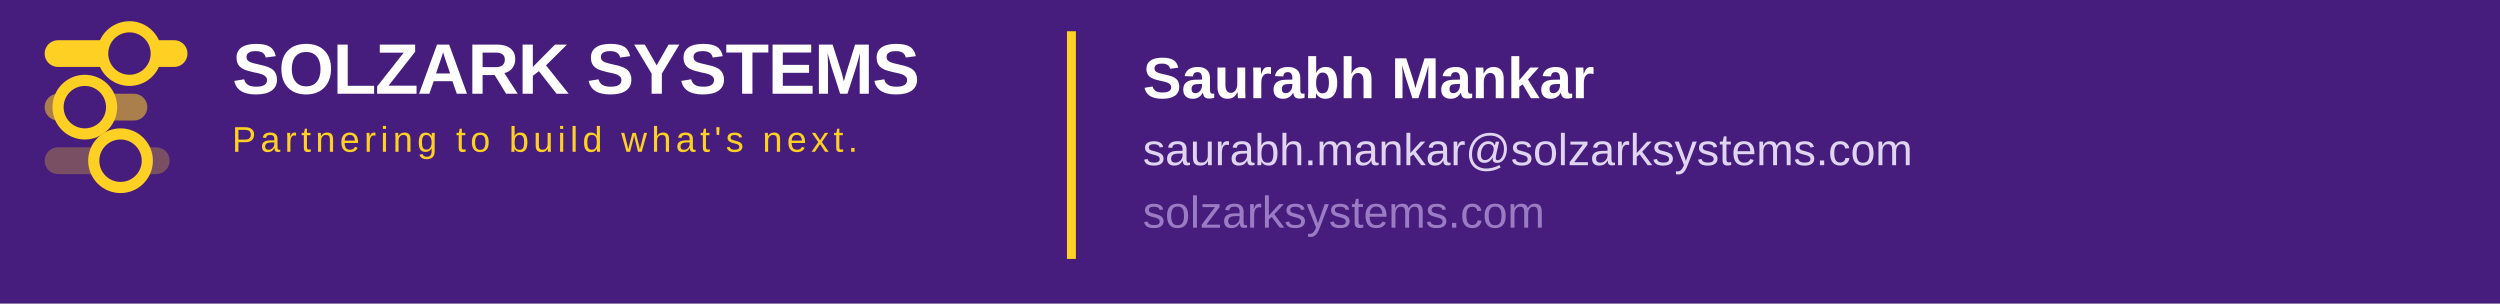
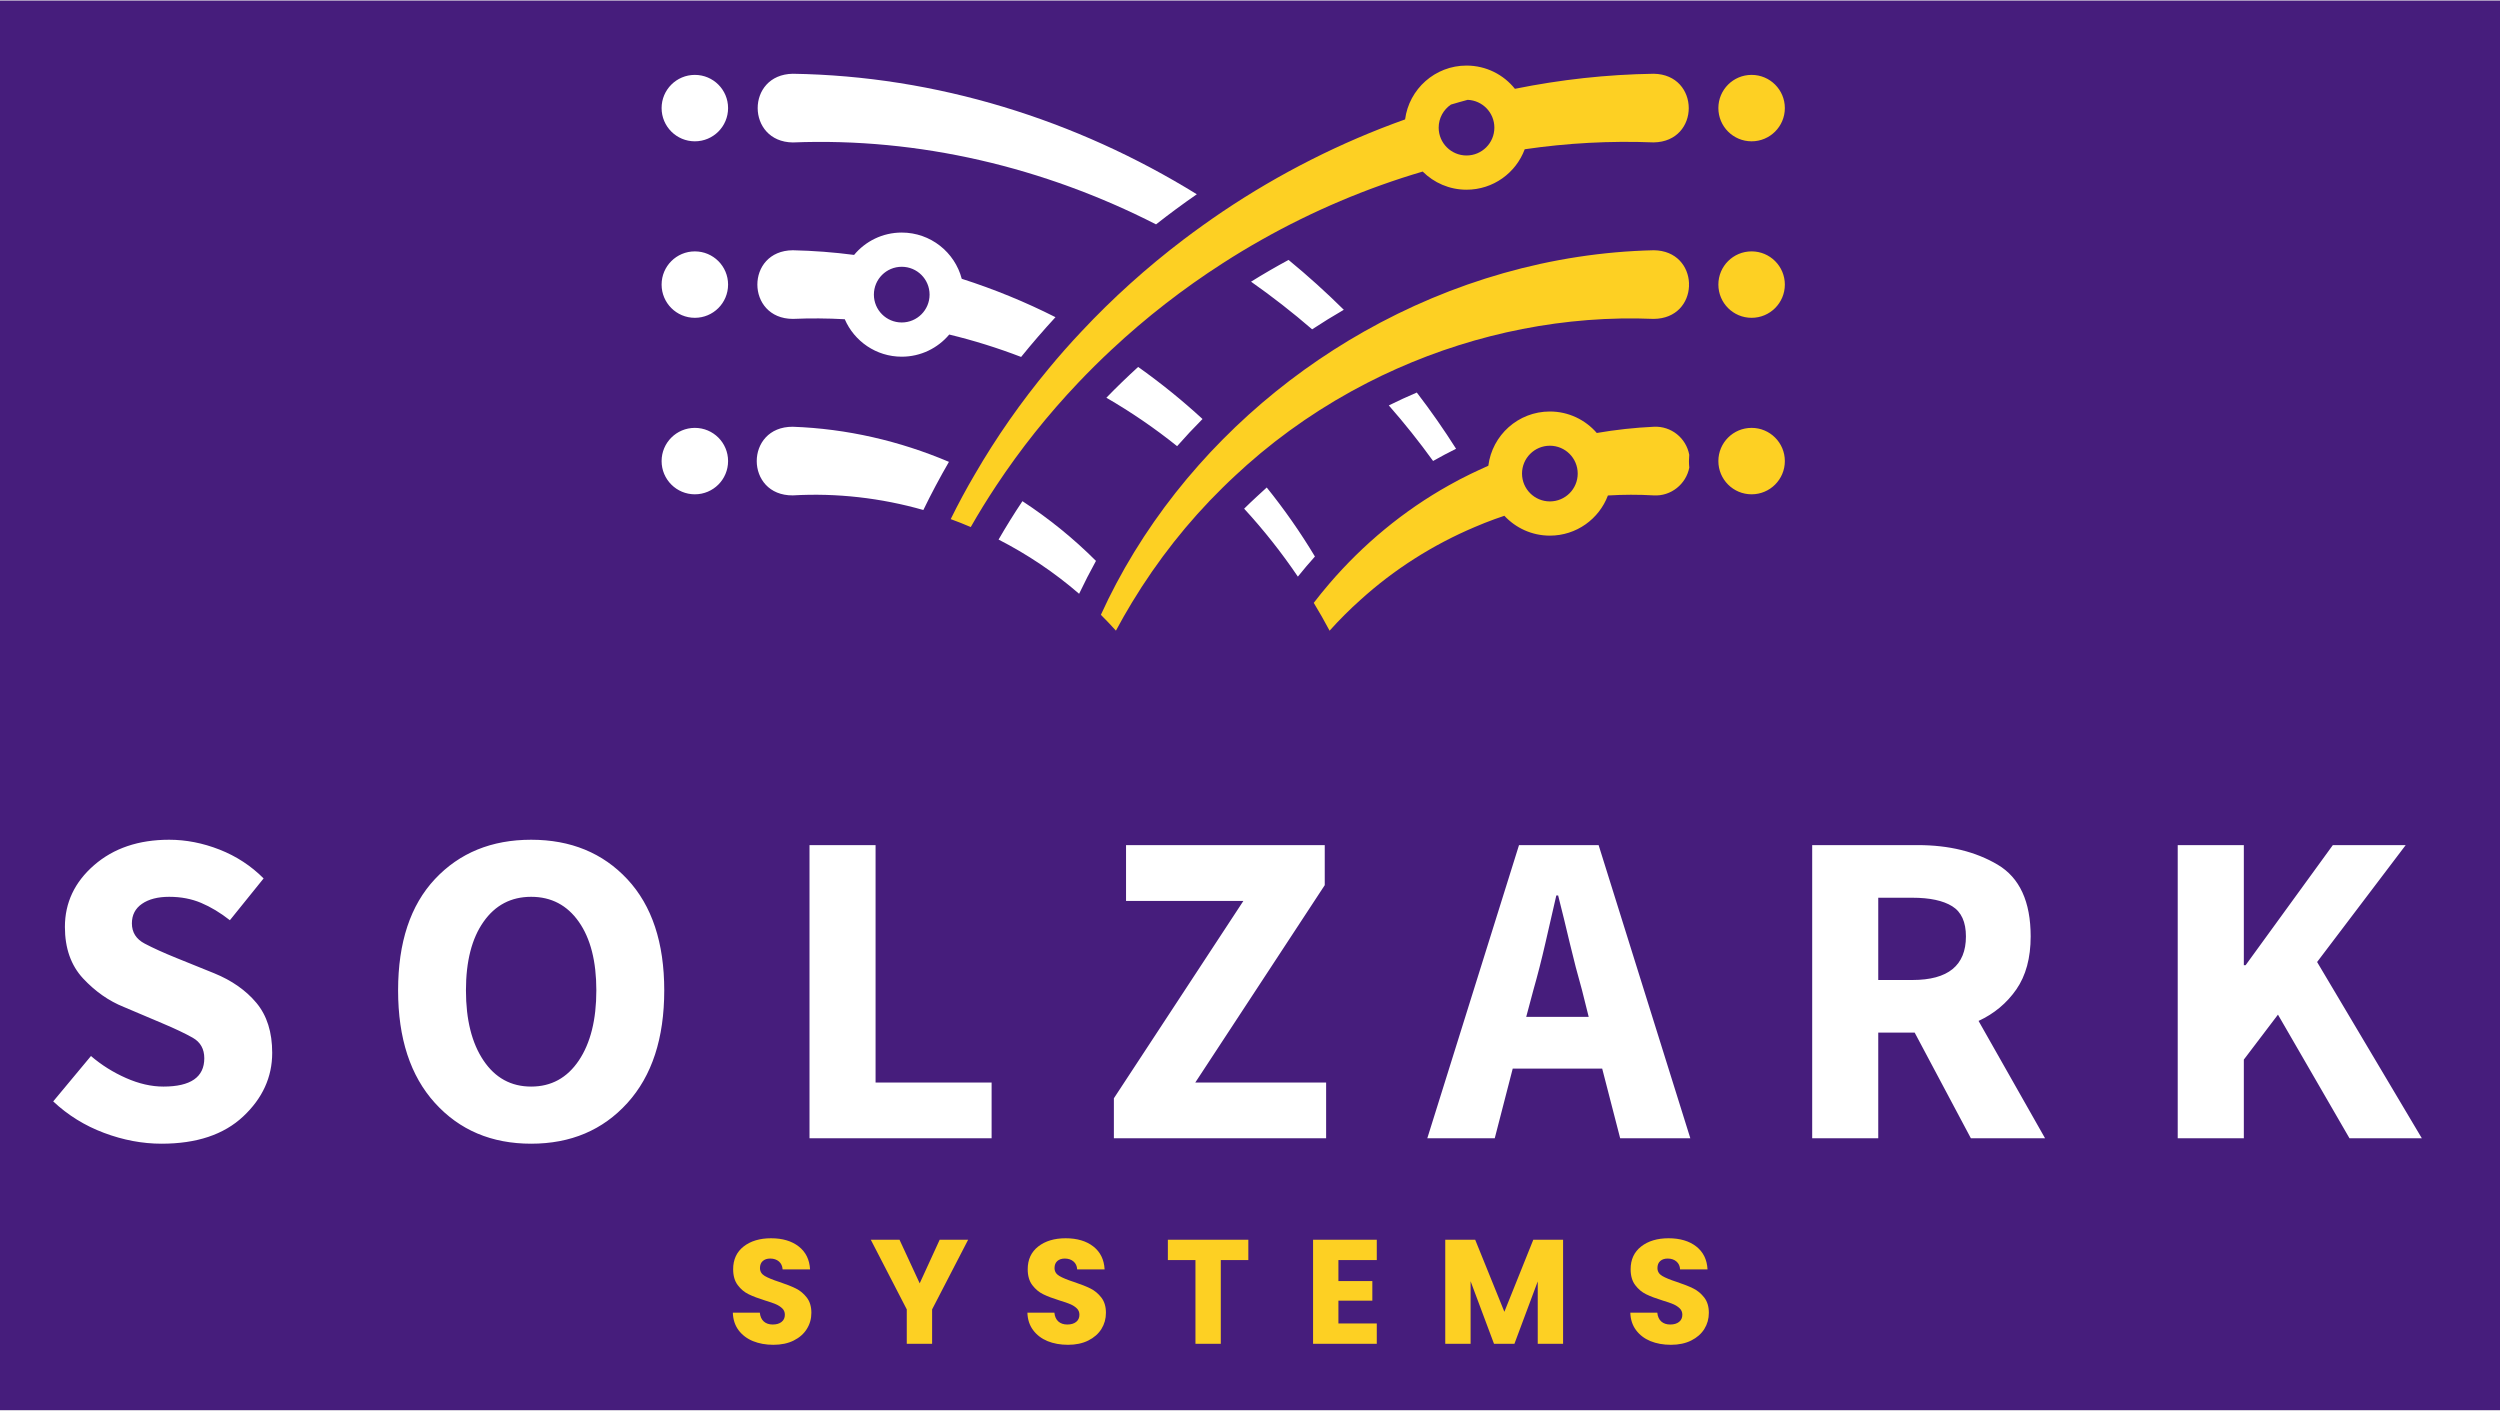
- <svg xmlns="http://www.w3.org/2000/svg" width="560" height="68" viewBox="0 0 560 68">
-   <rect width="560" height="68" fill="#461D7C" />
-   <rect x="10" y="9" width="32" height="6" rx="3" fill="#FDD023" />
-   <rect x="10" y="21" width="23" height="6" rx="3" fill="#FDD023" opacity="0.55" />
-   <rect x="10" y="33" width="28" height="6" rx="3" fill="#FDD023" opacity="0.28" />
-   <circle cx="29" cy="12" r="6" fill="#461D7C" stroke="#FDD023" stroke-width="2.5" />
-   <circle cx="19" cy="24" r="6" fill="#461D7C" stroke="#FDD023" stroke-width="2.5" />
-   <circle cx="27" cy="36" r="6" fill="#461D7C" stroke="#FDD023" stroke-width="2.5" />
-   <text x="52" y="21" font-family="Arial,Helvetica,sans-serif" font-size="16" font-weight="900" fill="#ffffff" letter-spacing="-0.3">SOLZARK SYSTEMS</text>
-   <text x="52" y="34" font-family="Arial,Helvetica,sans-serif" font-size="8" fill="#FDD023" letter-spacing="1">Partnering to build what's next.</text>
-   <line x1="240" y1="7" x2="240" y2="58" stroke="#FDD023" stroke-width="2" />
-   <text x="256" y="22" font-family="Arial,Helvetica,sans-serif" font-size="13" font-weight="700" fill="#ffffff">Saurabh Mankar</text>
-   <text x="256" y="37" font-family="Arial,Helvetica,sans-serif" font-size="10" fill="#e0d4f0">saurabh.mankar@solzarksystems.com</text>
-   <text x="256" y="51" font-family="Arial,Helvetica,sans-serif" font-size="10" fill="#9B7CC4">solzarksystems.com</text>
+ <svg xmlns="http://www.w3.org/2000/svg" width="560" height="316" viewBox="180 240 940 530" preserveAspectRatio="xMidYMid meet">
+   <defs />
+   <rect x="180" y="240" width="940" height="530" fill="#461D7C" />
+   <g transform="matrix(1.406734 0 0 1.406734 639.933 370.685)">
+     <g transform="matrix(0.601871 0 0 0.601871 -43.938 -3.839)">
+       <path fill="#ffffff" transform="translate(-427.057,-493.385)" d="M 308.91 534.676 C 332.903 535.526 356.395 540.99 378.254 550.265 C 374.204 557.254 370.416 564.374 366.889 571.646 C 348.078 566.29 328.439 564.025 308.91 565.158 C 287.616 565.332 287.507 534.568 308.91 534.676 Z M 265.409 378.417 C 257.266 378.417 250.647 385.014 250.647 393.157 C 250.647 401.322 257.266 407.919 265.409 407.919 C 273.573 407.919 280.17 401.322 280.17 393.157 C 280.17 385.014 273.573 378.417 265.409 378.417 Z M 265.409 535.177 C 257.266 535.177 250.647 541.774 250.647 549.917 C 250.647 558.082 257.266 564.679 265.409 564.679 C 273.573 564.679 280.17 558.082 280.17 549.917 C 280.17 541.774 273.573 535.177 265.409 535.177 Z M 308.91 408.419 C 365.082 406.177 420.645 419.501 470.22 444.801 C 476.12 440.163 482.151 435.7 488.334 431.433 C 434.709 398.295 372.593 378.874 308.91 377.916 C 288.008 378.265 288.226 408.158 308.91 408.419 Z M 265.409 456.797 C 257.266 456.797 250.647 463.394 250.647 471.537 C 250.647 479.702 257.266 486.299 265.409 486.299 C 273.573 486.299 280.17 479.702 280.17 471.537 C 280.17 463.394 273.573 456.797 265.409 456.797 Z M 512.415 470.253 C 521.798 476.849 530.856 483.904 539.543 491.415 C 544.137 488.389 548.839 485.493 553.608 482.728 C 545.77 474.977 537.583 467.574 529.07 460.586 C 523.431 463.634 517.858 466.856 512.415 470.253 Z M 514.94 565.724 C 513.046 567.465 511.174 569.251 509.345 571.058 C 518.032 580.507 526.022 590.609 533.207 601.234 C 535.645 598.186 538.171 595.225 540.784 592.308 C 534.361 581.596 527.198 571.363 519.382 561.652 C 517.879 563.002 516.399 564.352 514.94 565.724 Z M 586.026 519.48 C 581.824 521.265 577.688 523.181 573.594 525.206 C 580.54 533.109 587.093 541.339 593.255 549.873 C 596.586 547.979 600.004 546.172 603.466 544.452 C 598.023 535.874 592.21 527.535 586.026 519.48 Z M 448.165 521.787 C 459.138 528.145 469.654 535.33 479.582 543.298 C 483.218 539.162 486.985 535.134 490.86 531.236 C 481.846 522.941 472.288 515.212 462.273 508.114 C 457.44 512.534 452.715 517.085 448.165 521.787 Z M 410.303 503.673 C 399.874 499.667 389.205 496.336 378.385 493.723 C 373.334 499.732 365.757 503.564 357.287 503.564 C 345.944 503.564 336.212 496.706 331.988 486.93 C 324.302 486.495 316.595 486.451 308.91 486.778 C 288.008 486.691 287.856 456.471 308.91 456.296 C 318.032 456.492 327.133 457.189 336.125 458.365 C 341.176 452.29 348.774 448.437 357.287 448.437 C 370.089 448.437 380.845 457.167 383.937 468.968 C 398.241 473.54 412.175 479.244 425.565 486.016 C 420.296 491.742 415.201 497.62 410.303 503.673 Z M 369.654 476 C 369.654 469.164 364.124 463.634 357.287 463.634 C 350.451 463.634 344.921 469.164 344.921 476 C 344.921 482.837 350.451 488.367 357.287 488.367 C 364.124 488.367 369.654 482.837 369.654 476 Z M 400.288 584.774 C 413.09 591.328 425.13 599.405 436.059 608.854 C 438.411 603.912 440.914 599.035 443.549 594.245 C 433.621 584.317 422.648 575.434 410.891 567.727 C 407.168 573.279 403.64 578.983 400.288 584.774 Z" />
+     </g>
+     <g transform="matrix(0.601871 0 0 0.601871 38.637 0)">
+       <path fill="#FDD023" transform="translate(-564.254,-499.765)" d="M 564.058 515.169 C 544.812 525.031 526.762 537.289 510.52 551.702 C 508.866 553.183 507.211 554.663 505.6 556.187 C 503.662 557.973 501.746 559.802 499.852 561.674 C 484.328 576.893 470.808 594.115 459.53 612.73 C 457.048 616.823 454.675 620.982 452.41 625.227 C 450.255 622.832 448.012 620.481 445.726 618.195 C 447.86 613.492 450.146 608.854 452.563 604.304 C 462.621 585.362 474.966 567.727 489.183 551.702 C 492.624 547.805 496.172 544.017 499.852 540.316 C 514.744 525.271 531.335 511.881 549.21 500.451 C 553.586 497.642 558.071 494.964 562.6 492.395 C 601.659 470.296 645.922 457.32 691.252 456.296 C 701.376 456.405 706.601 463.525 706.906 470.84 L 706.906 470.993 C 706.906 471.189 706.884 471.363 706.884 471.537 C 706.884 471.733 706.906 471.907 706.906 472.081 L 706.906 472.277 C 706.601 479.593 701.376 486.712 691.208 486.778 C 652.127 485.145 612.915 493.004 577.165 508.898 C 572.745 510.858 568.369 512.948 564.058 515.169 Z M 450.473 500.451 C 445.378 505.197 440.414 510.117 435.624 515.169 C 422.212 529.299 410.02 544.583 399.242 560.869 C 395.28 566.856 391.491 572.974 387.943 579.223 C 385.003 577.96 382.042 576.784 379.038 575.695 C 382.369 568.924 385.939 562.284 389.772 555.774 C 399.351 539.249 410.325 523.573 422.517 508.898 C 427.176 503.237 432.031 497.751 437.083 492.395 C 450.973 477.546 466.17 463.895 482.391 451.572 C 488.095 447.261 493.908 443.102 499.83 439.096 C 524.977 422.201 552.236 408.376 580.823 398.186 C 582.586 384.709 594.126 374.281 608.103 374.281 C 616.812 374.281 624.563 378.308 629.593 384.601 C 649.819 380.507 670.437 378.221 691.23 377.916 C 711.935 378.221 712.044 408.093 691.208 408.398 C 671.983 407.636 652.824 408.681 633.947 411.446 C 630.05 421.94 619.969 429.408 608.103 429.408 C 600.483 429.408 593.625 426.316 588.639 421.352 C 563.819 428.646 539.847 438.835 517.27 451.55 C 511.348 454.881 505.534 458.387 499.83 462.066 C 482.282 473.344 465.735 486.19 450.473 500.451 Z M 595.737 401.844 C 595.737 408.681 601.289 414.211 608.103 414.211 C 614.94 414.211 620.47 408.681 620.47 401.844 C 620.47 395.182 615.201 389.761 608.604 389.499 C 606.122 390.174 603.662 390.849 601.223 391.589 L 601.202 391.589 C 597.914 393.81 595.737 397.577 595.737 401.844 Z M 734.709 407.919 C 742.852 407.919 749.471 401.322 749.471 393.157 C 749.471 385.014 742.852 378.417 734.709 378.417 C 726.544 378.417 719.947 385.014 719.947 393.157 C 719.947 401.322 726.544 407.919 734.709 407.919 Z M 734.709 456.797 C 726.544 456.797 719.947 463.394 719.947 471.537 C 719.947 479.702 726.544 486.299 734.709 486.299 C 742.852 486.299 749.471 479.702 749.471 471.537 C 749.471 463.394 742.852 456.797 734.709 456.797 Z M 706.884 549.917 C 706.884 550.897 706.928 551.855 707.036 552.813 C 705.643 560.085 698.937 565.637 691.208 565.158 C 684.437 564.766 677.644 564.788 670.895 565.201 C 666.976 575.63 656.917 583.033 645.116 583.033 C 637.148 583.033 629.963 579.636 624.912 574.215 C 623.475 574.672 622.059 575.173 620.644 575.695 C 617.64 576.784 614.679 577.96 611.739 579.223 C 593.233 587.06 575.989 597.968 560.988 611.576 C 558.593 613.71 556.242 615.93 553.978 618.195 C 551.692 620.481 549.449 622.832 547.294 625.249 C 545.073 621.069 542.721 616.932 540.261 612.882 C 542.482 609.987 544.79 607.135 547.163 604.369 C 562.142 586.908 580.104 571.972 600.309 560.673 C 603.444 558.909 606.623 557.232 609.867 555.665 C 611.043 555.099 612.218 554.533 613.416 553.988 C 614.875 553.314 616.333 552.639 617.792 551.985 C 619.49 538.421 631.073 527.905 645.116 527.905 C 653.433 527.905 660.901 531.607 665.952 537.442 C 674.313 536.005 682.804 535.068 691.317 534.676 C 699.046 534.306 705.665 539.749 707.015 547.13 C 706.928 548.045 706.884 548.981 706.884 549.917 Z M 657.483 555.469 C 657.483 548.632 651.953 543.102 645.116 543.102 C 638.302 543.102 632.75 548.632 632.75 555.469 C 632.75 562.305 638.302 567.836 645.116 567.836 C 651.953 567.836 657.483 562.305 657.483 555.469 Z M 734.709 535.177 C 726.544 535.177 719.947 541.774 719.947 549.917 C 719.947 558.082 726.544 564.679 734.709 564.679 C 742.852 564.679 749.471 558.082 749.471 549.917 C 749.471 541.774 742.852 535.177 734.709 535.177 Z" />
+     </g>
+   </g>
+   <g transform="matrix(1.921154 0 0 1.921154 645.310 612.673)">
+     <path fill="#ffffff" transform="translate(-234.87,28.685)" d="M 24.29 1.06 L 24.29 1.06 Q 18.66 1.06 13.02 -1.06 Q 7.39 -3.17 3.08 -7.22 L 3.08 -7.22 L 10.47 -16.1 Q 13.55 -13.46 17.34 -11.79 Q 21.12 -10.12 24.64 -10.12 L 24.64 -10.12 Q 32.65 -10.12 32.65 -15.66 L 32.65 -15.66 Q 32.65 -18.39 30.4 -19.67 Q 28.16 -20.94 24.38 -22.53 L 24.38 -22.53 L 16.9 -25.7 Q 12.5 -27.46 8.93 -31.28 Q 5.37 -35.11 5.37 -41.36 L 5.37 -41.36 Q 5.37 -48.49 11.09 -53.46 Q 16.81 -58.43 25.78 -58.43 L 25.78 -58.43 Q 30.71 -58.43 35.64 -56.5 Q 40.57 -54.56 44.26 -50.86 L 44.26 -50.86 L 37.66 -42.68 Q 34.85 -44.88 32.03 -46.07 Q 29.22 -47.26 25.78 -47.26 L 25.78 -47.26 Q 22.44 -47.26 20.46 -45.89 Q 18.48 -44.53 18.48 -42.06 L 18.48 -42.06 Q 18.48 -39.42 20.99 -38.1 Q 23.5 -36.78 27.19 -35.29 L 27.19 -35.29 L 34.58 -32.3 Q 39.78 -30.18 42.86 -26.49 Q 45.94 -22.79 45.94 -16.72 L 45.94 -16.72 Q 45.94 -9.59 40.26 -4.27 Q 34.58 1.06 24.29 1.06 Z M 96.62 1.06 L 96.62 1.06 Q 85.01 1.06 77.79 -6.91 Q 70.58 -14.87 70.58 -28.95 L 70.58 -28.95 Q 70.58 -43.03 77.79 -50.73 Q 85.01 -58.43 96.62 -58.43 L 96.62 -58.43 Q 108.24 -58.43 115.46 -50.69 Q 122.67 -42.94 122.67 -28.95 L 122.67 -28.95 Q 122.67 -14.87 115.46 -6.91 Q 108.24 1.06 96.62 1.06 Z M 96.62 -10.12 L 96.62 -10.12 Q 102.52 -10.12 105.95 -15.22 Q 109.38 -20.33 109.38 -28.95 L 109.38 -28.95 Q 109.38 -37.49 105.95 -42.37 Q 102.52 -47.26 96.62 -47.26 L 96.62 -47.26 Q 90.73 -47.26 87.3 -42.37 Q 83.86 -37.49 83.86 -28.95 L 83.86 -28.95 Q 83.86 -20.33 87.3 -15.22 Q 90.73 -10.12 96.62 -10.12 Z M 186.74 0 L 151.1 0 L 151.1 -57.38 L 164.03 -57.38 L 164.03 -10.91 L 186.74 -10.91 L 186.74 0 Z M 252.21 0 L 210.67 0 L 210.67 -7.83 L 236.02 -46.46 L 213.05 -46.46 L 213.05 -57.38 L 251.94 -57.38 L 251.94 -49.54 L 226.6 -10.91 L 252.21 -10.91 L 252.21 0 Z M 292.78 -29.04 L 292.78 -29.04 L 291.37 -23.76 L 303.6 -23.76 L 302.28 -29.04 Q 301.05 -33.35 299.9 -38.19 Q 298.76 -43.03 297.62 -47.52 L 297.62 -47.52 L 297.26 -47.52 Q 296.21 -42.94 295.11 -38.15 Q 294.01 -33.35 292.78 -29.04 Z M 323.49 0 L 309.76 0 L 306.24 -13.64 L 288.73 -13.64 L 285.21 0 L 272.01 0 L 289.96 -57.38 L 305.54 -57.38 L 323.49 0 Z M 360.27 -47.08 L 360.27 -30.98 L 366.96 -30.98 Q 377.43 -30.98 377.43 -39.51 L 377.43 -39.51 Q 377.43 -43.74 374.75 -45.41 Q 372.06 -47.08 366.96 -47.08 L 366.96 -47.08 L 360.27 -47.08 Z M 360.27 -20.68 L 360.27 0 L 347.34 0 L 347.34 -57.38 L 368.02 -57.38 Q 377.17 -57.38 383.64 -53.55 Q 390.1 -49.72 390.1 -39.51 L 390.1 -39.51 Q 390.1 -33.18 387.29 -29.13 Q 384.47 -25.08 379.9 -22.97 L 379.9 -22.97 L 392.92 0 L 378.4 0 L 367.4 -20.68 L 360.27 -20.68 Z M 431.82 0 L 418.88 0 L 418.88 -57.38 L 431.82 -57.38 L 431.82 -33.88 L 432.17 -33.88 L 449.24 -57.38 L 463.5 -57.38 L 446.16 -34.5 L 466.66 0 L 452.5 0 L 438.5 -24.2 L 431.82 -15.4 L 431.82 0 Z" />
+   </g>
+   <g transform="matrix(1.921154 0 0 1.921154 639.038 725.403)">
+     <path fill="#FDD023" transform="translate(-96.73,10.225)" d="M 9.16 0.2 L 9.16 0.2 Q 6.93 0.2 5.16 -0.52 Q 3.39 -1.25 2.33 -2.67 Q 1.28 -4.09 1.22 -6.09 L 1.22 -6.09 L 6.5 -6.09 Q 6.61 -4.96 7.28 -4.36 Q 7.95 -3.77 9.02 -3.77 L 9.02 -3.77 Q 10.12 -3.77 10.76 -4.28 Q 11.4 -4.79 11.4 -5.68 L 11.4 -5.68 Q 11.4 -6.44 10.89 -6.93 Q 10.38 -7.42 9.64 -7.74 Q 8.9 -8.06 7.54 -8.47 L 7.54 -8.47 Q 5.57 -9.08 4.32 -9.69 Q 3.07 -10.29 2.18 -11.48 Q 1.28 -12.67 1.28 -14.59 L 1.28 -14.59 Q 1.28 -17.43 3.33 -19.04 Q 5.39 -20.65 8.7 -20.65 L 8.7 -20.65 Q 12.06 -20.65 14.12 -19.04 Q 16.18 -17.43 16.33 -14.56 L 16.33 -14.56 L 10.96 -14.56 Q 10.9 -15.54 10.24 -16.11 Q 9.57 -16.68 8.53 -16.68 L 8.53 -16.68 Q 7.63 -16.68 7.08 -16.2 Q 6.53 -15.72 6.53 -14.82 L 6.53 -14.82 Q 6.53 -13.83 7.45 -13.28 Q 8.38 -12.73 10.35 -12.09 L 10.35 -12.09 Q 12.33 -11.43 13.56 -10.82 Q 14.79 -10.21 15.69 -9.05 Q 16.59 -7.89 16.59 -6.06 L 16.59 -6.06 Q 16.59 -4.32 15.7 -2.9 Q 14.82 -1.48 13.14 -0.64 Q 11.46 0.2 9.16 0.2 Z M 41.7 -20.36 L 47.27 -20.36 L 40.22 -6.73 L 40.22 0 L 35.26 0 L 35.26 -6.73 L 28.22 -20.36 L 33.84 -20.36 L 37.79 -11.83 L 41.7 -20.36 Z M 66.82 0.2 L 66.82 0.2 Q 64.58 0.2 62.81 -0.52 Q 61.05 -1.25 59.99 -2.67 Q 58.93 -4.09 58.87 -6.09 L 58.87 -6.09 L 64.15 -6.09 Q 64.26 -4.96 64.93 -4.36 Q 65.6 -3.77 66.67 -3.77 L 66.67 -3.77 Q 67.77 -3.77 68.41 -4.28 Q 69.05 -4.79 69.05 -5.68 L 69.05 -5.68 Q 69.05 -6.44 68.54 -6.93 Q 68.03 -7.42 67.29 -7.74 Q 66.56 -8.06 65.19 -8.47 L 65.19 -8.47 Q 63.22 -9.08 61.97 -9.69 Q 60.73 -10.29 59.83 -11.48 Q 58.93 -12.67 58.93 -14.59 L 58.93 -14.59 Q 58.93 -17.43 60.99 -19.04 Q 63.05 -20.65 66.35 -20.65 L 66.35 -20.65 Q 69.72 -20.65 71.78 -19.04 Q 73.83 -17.43 73.98 -14.56 L 73.98 -14.56 L 68.61 -14.56 Q 68.56 -15.54 67.89 -16.11 Q 67.22 -16.68 66.18 -16.68 L 66.18 -16.68 Q 65.28 -16.68 64.73 -16.2 Q 64.18 -15.72 64.18 -14.82 L 64.18 -14.82 Q 64.18 -13.83 65.11 -13.28 Q 66.03 -12.73 68 -12.09 L 68 -12.09 Q 69.98 -11.43 71.21 -10.82 Q 72.44 -10.21 73.34 -9.05 Q 74.24 -7.89 74.24 -6.06 L 74.24 -6.06 Q 74.24 -4.32 73.36 -2.9 Q 72.47 -1.48 70.79 -0.64 Q 69.11 0.2 66.82 0.2 Z M 86.36 -20.36 L 102.11 -20.36 L 102.11 -16.39 L 96.72 -16.39 L 96.72 0 L 91.76 0 L 91.76 -16.39 L 86.36 -16.39 L 86.36 -20.36 Z M 127.25 -16.39 L 119.74 -16.39 L 119.74 -12.27 L 126.38 -12.27 L 126.38 -8.44 L 119.74 -8.44 L 119.74 -3.97 L 127.25 -3.97 L 127.25 0 L 114.78 0 L 114.78 -20.36 L 127.25 -20.36 L 127.25 -16.39 Z M 157.88 -20.36 L 163.71 -20.36 L 163.71 0 L 158.75 0 L 158.75 -12.21 L 154.19 0 L 150.19 0 L 145.61 -12.24 L 145.61 0 L 140.65 0 L 140.65 -20.36 L 146.51 -20.36 L 152.22 -6.26 L 157.88 -20.36 Z M 184.82 0.2 L 184.82 0.2 Q 182.58 0.2 180.81 -0.52 Q 179.05 -1.25 177.99 -2.67 Q 176.93 -4.09 176.87 -6.09 L 176.87 -6.09 L 182.15 -6.09 Q 182.26 -4.96 182.93 -4.36 Q 183.6 -3.77 184.67 -3.77 L 184.67 -3.77 Q 185.77 -3.77 186.41 -4.28 Q 187.05 -4.79 187.05 -5.68 L 187.05 -5.68 Q 187.05 -6.44 186.54 -6.93 Q 186.03 -7.42 185.3 -7.74 Q 184.56 -8.06 183.19 -8.47 L 183.19 -8.47 Q 181.22 -9.08 179.97 -9.69 Q 178.73 -10.29 177.83 -11.48 Q 176.93 -12.67 176.93 -14.59 L 176.93 -14.59 Q 176.93 -17.43 178.99 -19.04 Q 181.05 -20.65 184.35 -20.65 L 184.35 -20.65 Q 187.72 -20.65 189.78 -19.04 Q 191.83 -17.43 191.98 -14.56 L 191.98 -14.56 L 186.61 -14.56 Q 186.56 -15.54 185.89 -16.11 Q 185.22 -16.68 184.18 -16.68 L 184.18 -16.68 Q 183.28 -16.68 182.73 -16.2 Q 182.18 -15.72 182.18 -14.82 L 182.18 -14.82 Q 182.18 -13.83 183.11 -13.28 Q 184.03 -12.73 186.01 -12.09 L 186.01 -12.09 Q 187.98 -11.43 189.21 -10.82 Q 190.44 -10.21 191.34 -9.05 Q 192.24 -7.89 192.24 -6.06 L 192.24 -6.06 Q 192.24 -4.32 191.36 -2.9 Q 190.47 -1.48 188.79 -0.64 Q 187.11 0.2 184.82 0.2 Z" />
+   </g>
</svg>
